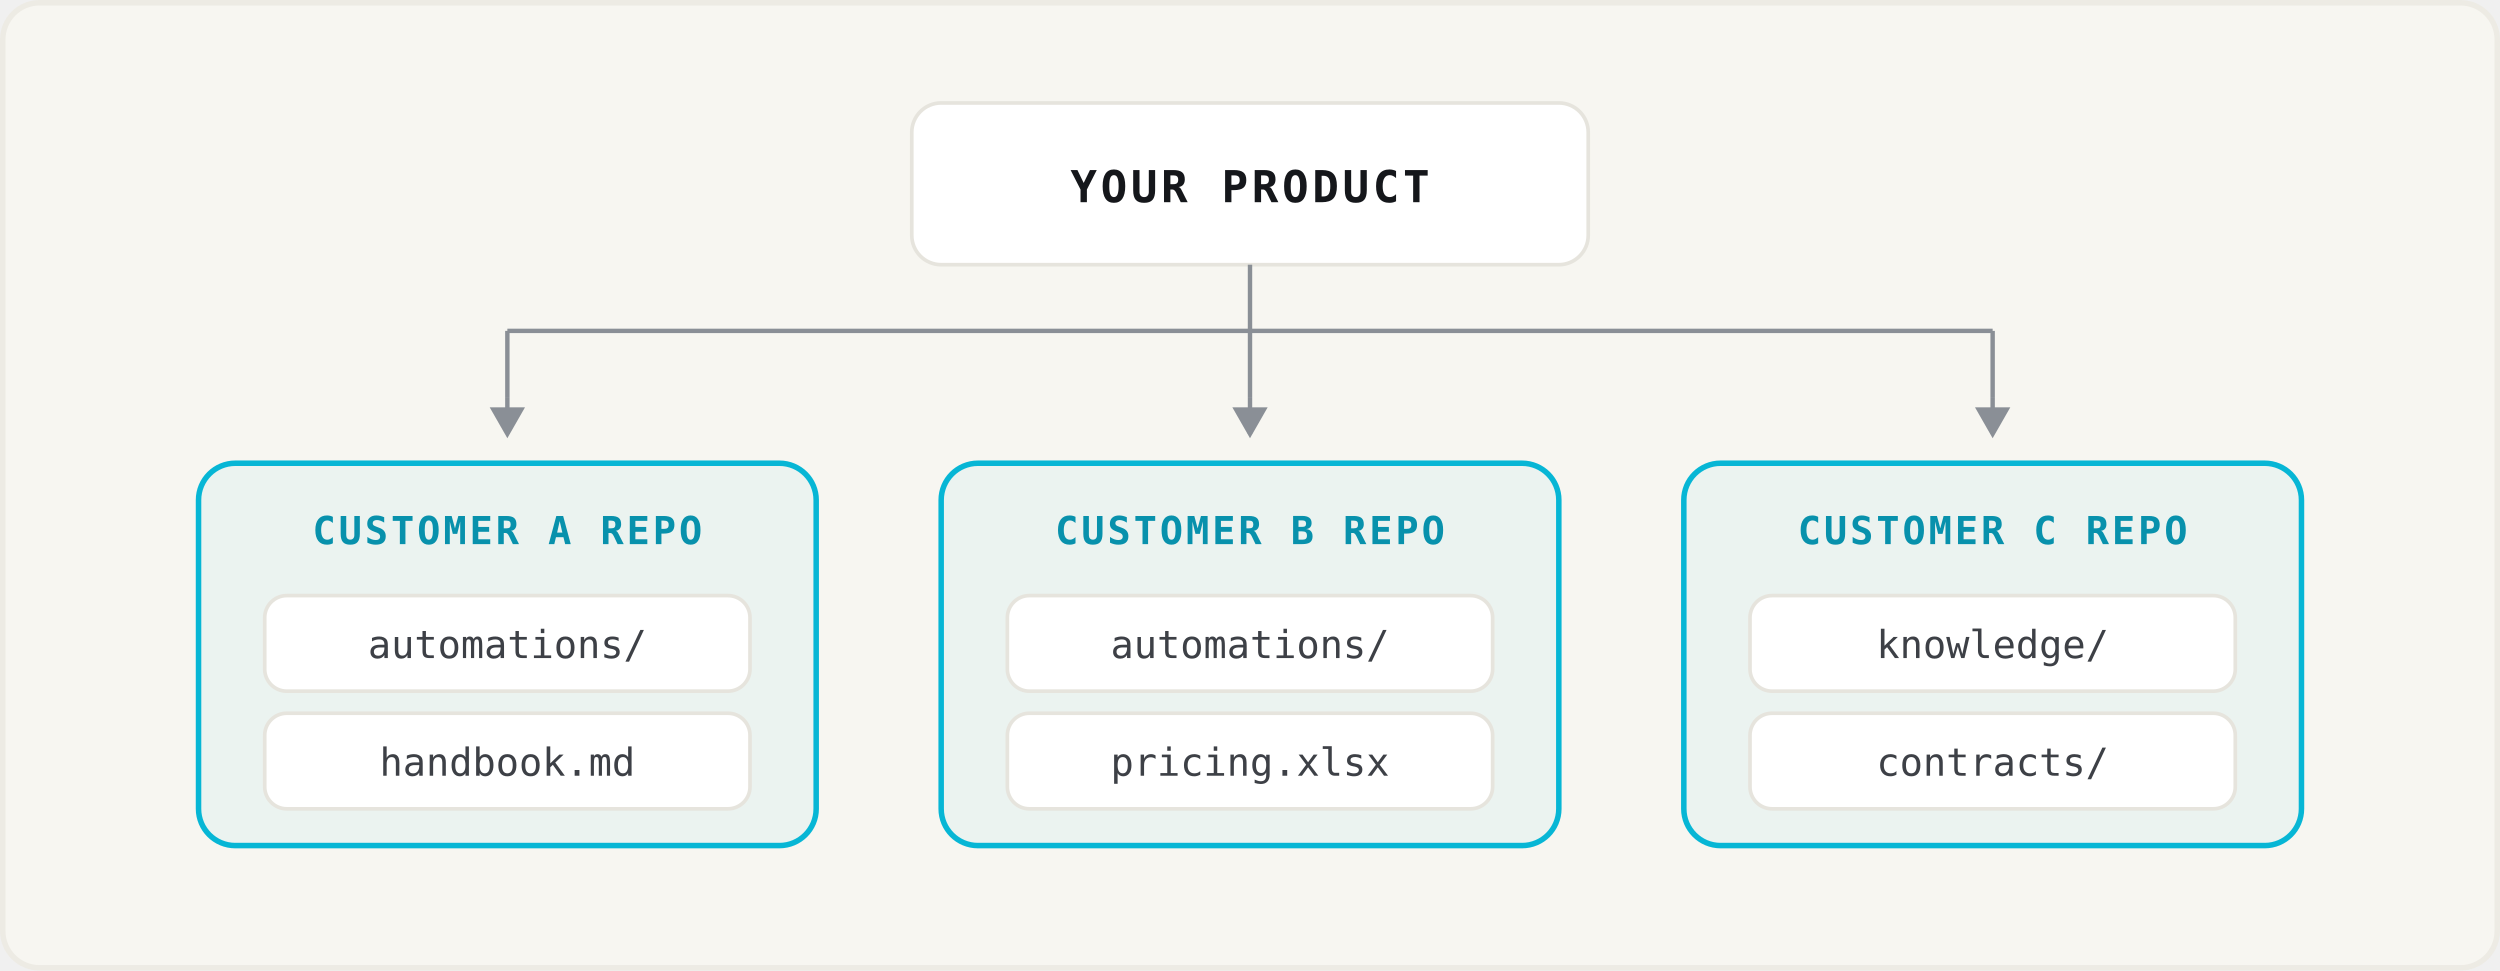
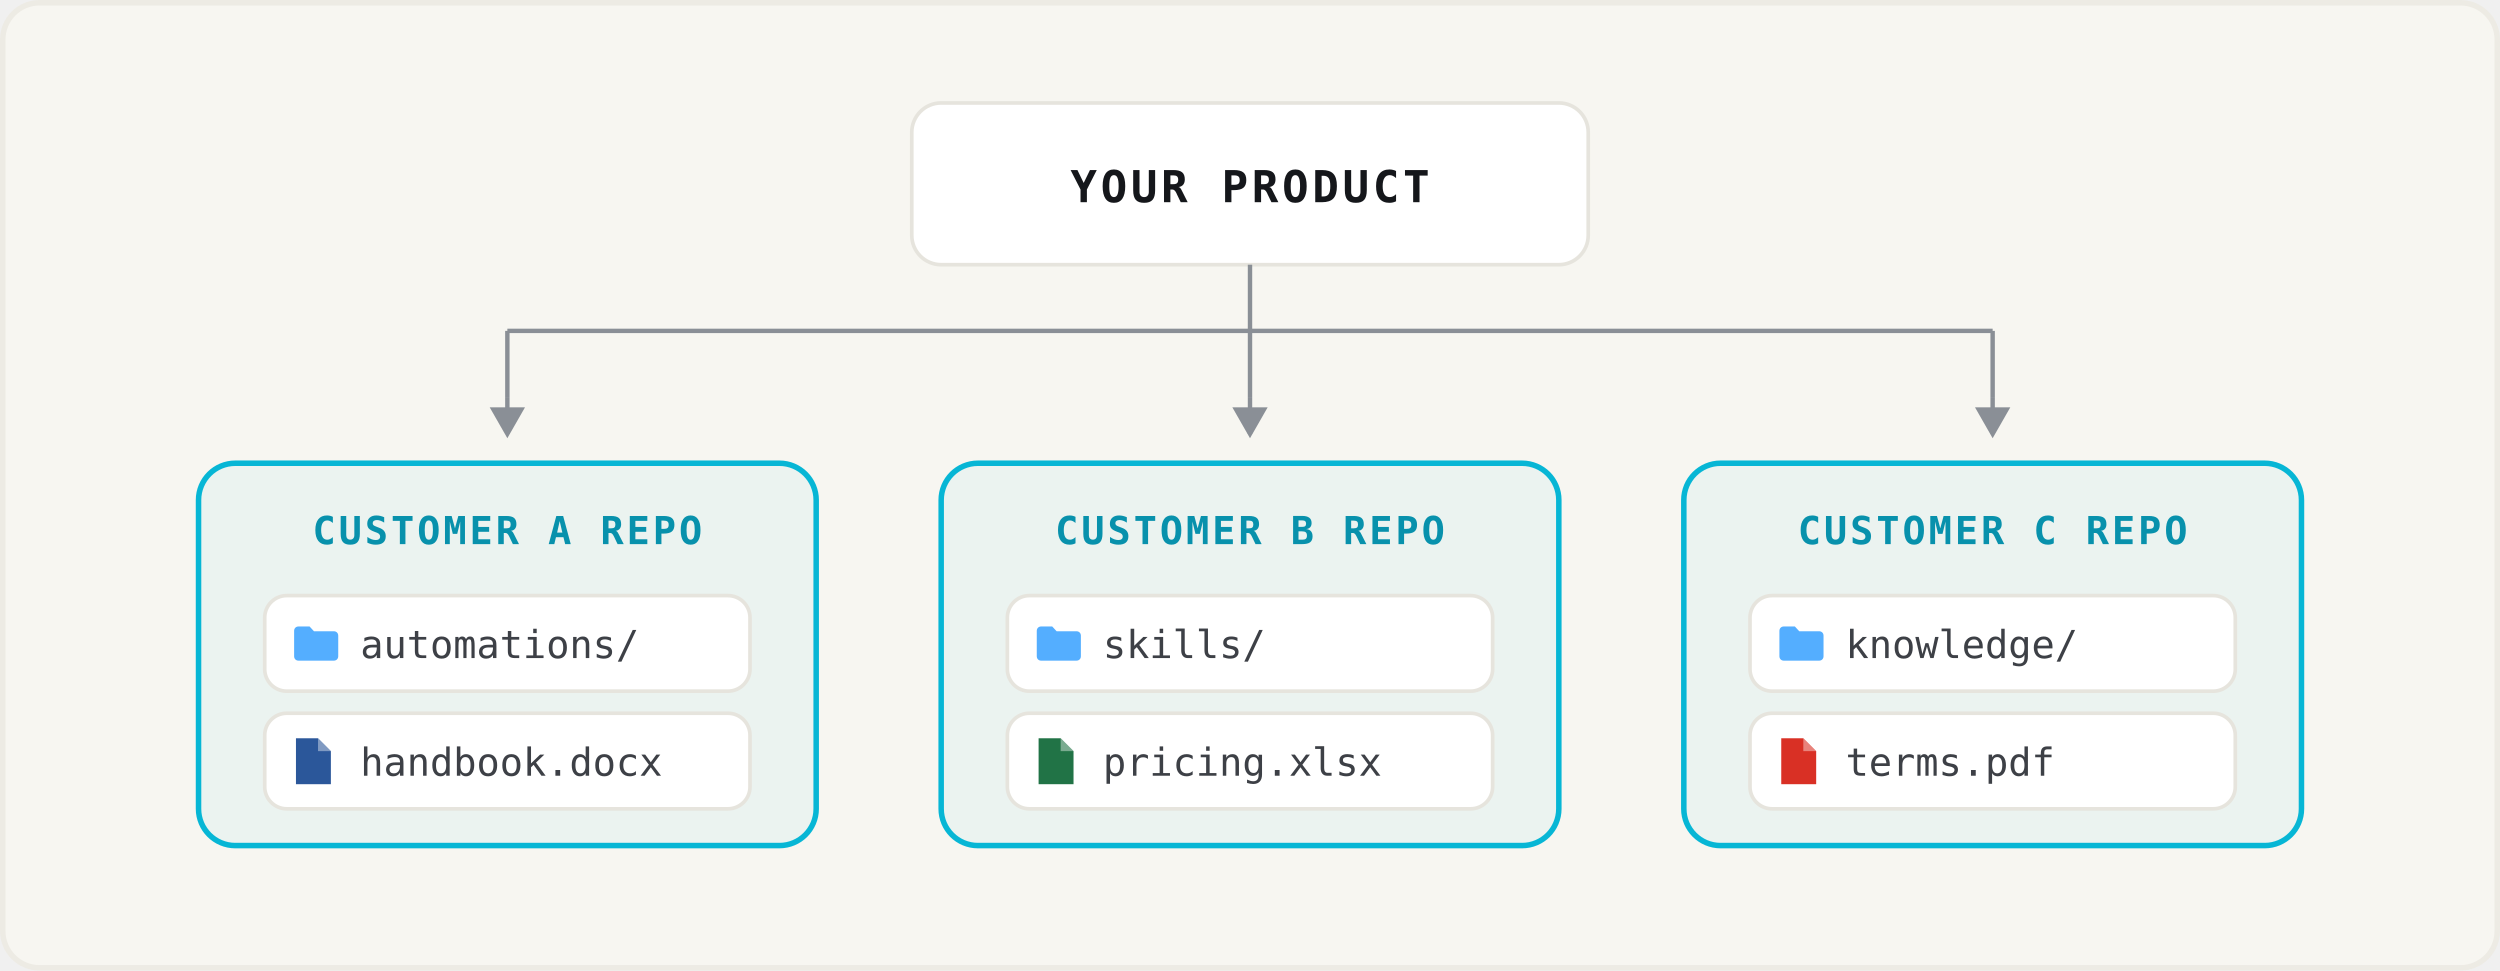
<svg xmlns="http://www.w3.org/2000/svg" viewBox="0 0 680 264" role="img" aria-label="Diagram: your product creates one Lix repository per customer, each holding a different mix of automations, handbooks, pricing, and knowledge files." font-family="ui-monospace, 'SF Mono', SFMono-Regular, Menlo, Consolas, monospace">
  <defs>
    <marker id="uc1-arr" markerWidth="8" markerHeight="8" refX="6" refY="4" orient="auto">
      <path d="M0 0 L7 4 L0 8 Z" fill="#8A8F96" />
    </marker>
  </defs>
  <rect x="0.75" y="0.75" width="678.5" height="262.5" rx="10" fill="#F7F6F1" stroke="#EDEBE4" stroke-width="1.5" />
  <g transform="translate(20, 20)">
    <rect x="228" y="8" width="184" height="44" rx="8" fill="#FFFFFF" stroke="#E6E4DD" />
    <text x="320" y="35" text-anchor="middle" font-size="12" font-weight="700" letter-spacing="1" fill="#15171B">YOUR PRODUCT</text>
    <path d="M320 52 L320 70 M118 70 L522 70 M118 70 L118 88 M320 70 L320 88 M522 70 L522 88" fill="none" stroke="#8A8F96" stroke-width="1.2" />
    <line x1="118" y1="88" x2="118" y2="98" stroke="#8A8F96" stroke-width="1.2" marker-end="url(#uc1-arr)" />
    <line x1="320" y1="88" x2="320" y2="98" stroke="#8A8F96" stroke-width="1.2" marker-end="url(#uc1-arr)" />
    <line x1="522" y1="88" x2="522" y2="98" stroke="#8A8F96" stroke-width="1.2" marker-end="url(#uc1-arr)" />
    <g transform="translate(118, 158)">
      <rect x="-84" y="-52" width="168" height="104" rx="10" fill="rgba(7,182,213,0.05)" stroke="#07B6D5" stroke-width="1.5" />
      <text x="0" y="-30" text-anchor="middle" font-size="10.5" font-weight="700" letter-spacing="0.8" fill="#0891AC">CUSTOMER A REPO</text>
      <rect x="-66" y="-16" width="132" height="26" rx="6" fill="#FFFFFF" stroke="#E6E4DD" />
-       <text x="0" y="1" text-anchor="middle" font-size="10.5" fill="#3D4046">automations/</text>
+       <path transform="translate(-58, -8.3)" d="M0 1.9 C0 1.2 0.5 0.7 1.2 0.7 H4.2 L5.4 2 H10.8 C11.5 2 12 2.5 12 3.2 V8.8 C12 9.5 11.5 10 10.8 10 H1.2 C0.5 10 0 9.5 0 8.8 Z" fill="#54AEFF" />
+       <text x="-40" y="1" font-size="10.5" fill="#3D4046">automations/</text>
      <rect x="-66" y="16" width="132" height="26" rx="6" fill="#FFFFFF" stroke="#E6E4DD" />
-       <text x="0" y="33" text-anchor="middle" font-size="10.5" fill="#3D4046">handbook.md</text>
+       <g transform="translate(-57.5, 22.8)">
+         <path d="M0 0 H6 L9.5 3.5 V12.5 H0 Z" fill="#2B579A" />
+         <path d="M6 0 V3.5 H9.5 Z" fill="#FFFFFF" opacity="0.4" />
+       </g>
+       <text x="-40" y="33" font-size="10.5" fill="#3D4046">handbook.docx</text>
    </g>
    <g transform="translate(320, 158)">
      <rect x="-84" y="-52" width="168" height="104" rx="10" fill="rgba(7,182,213,0.05)" stroke="#07B6D5" stroke-width="1.5" />
      <text x="0" y="-30" text-anchor="middle" font-size="10.5" font-weight="700" letter-spacing="0.8" fill="#0891AC">CUSTOMER B REPO</text>
      <rect x="-66" y="-16" width="132" height="26" rx="6" fill="#FFFFFF" stroke="#E6E4DD" />
-       <text x="0" y="1" text-anchor="middle" font-size="10.5" fill="#3D4046">automations/</text>
+       <path transform="translate(-58, -8.3)" d="M0 1.9 C0 1.2 0.5 0.7 1.2 0.7 H4.2 L5.4 2 H10.8 C11.5 2 12 2.5 12 3.2 V8.8 C12 9.5 11.5 10 10.8 10 H1.2 C0.5 10 0 9.5 0 8.8 Z" fill="#54AEFF" />
+       <text x="-40" y="1" font-size="10.5" fill="#3D4046">skills/</text>
      <rect x="-66" y="16" width="132" height="26" rx="6" fill="#FFFFFF" stroke="#E6E4DD" />
-       <text x="0" y="33" text-anchor="middle" font-size="10.5" fill="#3D4046">pricing.xlsx</text>
+       <g transform="translate(-57.5, 22.8)">
+         <path d="M0 0 H6 L9.5 3.5 V12.5 H0 Z" fill="#217346" />
+         <path d="M6 0 V3.5 H9.5 Z" fill="#FFFFFF" opacity="0.4" />
+       </g>
+       <text x="-40" y="33" font-size="10.5" fill="#3D4046">pricing.xlsx</text>
    </g>
    <g transform="translate(522, 158)">
      <rect x="-84" y="-52" width="168" height="104" rx="10" fill="rgba(7,182,213,0.05)" stroke="#07B6D5" stroke-width="1.5" />
      <text x="0" y="-30" text-anchor="middle" font-size="10.5" font-weight="700" letter-spacing="0.8" fill="#0891AC">CUSTOMER C REPO</text>
      <rect x="-66" y="-16" width="132" height="26" rx="6" fill="#FFFFFF" stroke="#E6E4DD" />
-       <text x="0" y="1" text-anchor="middle" font-size="10.5" fill="#3D4046">knowledge/</text>
+       <path transform="translate(-58, -8.3)" d="M0 1.9 C0 1.2 0.5 0.7 1.2 0.7 H4.2 L5.4 2 H10.8 C11.5 2 12 2.5 12 3.2 V8.8 C12 9.5 11.5 10 10.8 10 H1.2 C0.5 10 0 9.5 0 8.8 Z" fill="#54AEFF" />
+       <text x="-40" y="1" font-size="10.5" fill="#3D4046">knowledge/</text>
      <rect x="-66" y="16" width="132" height="26" rx="6" fill="#FFFFFF" stroke="#E6E4DD" />
-       <text x="0" y="33" text-anchor="middle" font-size="10.5" fill="#3D4046">contracts/</text>
+       <g transform="translate(-57.5, 22.8)">
+         <path d="M0 0 H6 L9.5 3.5 V12.5 H0 Z" fill="#D93025" />
+         <path d="M6 0 V3.5 H9.5 Z" fill="#FFFFFF" opacity="0.4" />
+       </g>
+       <text x="-40" y="33" font-size="10.5" fill="#3D4046">terms.pdf</text>
    </g>
  </g>
</svg>
